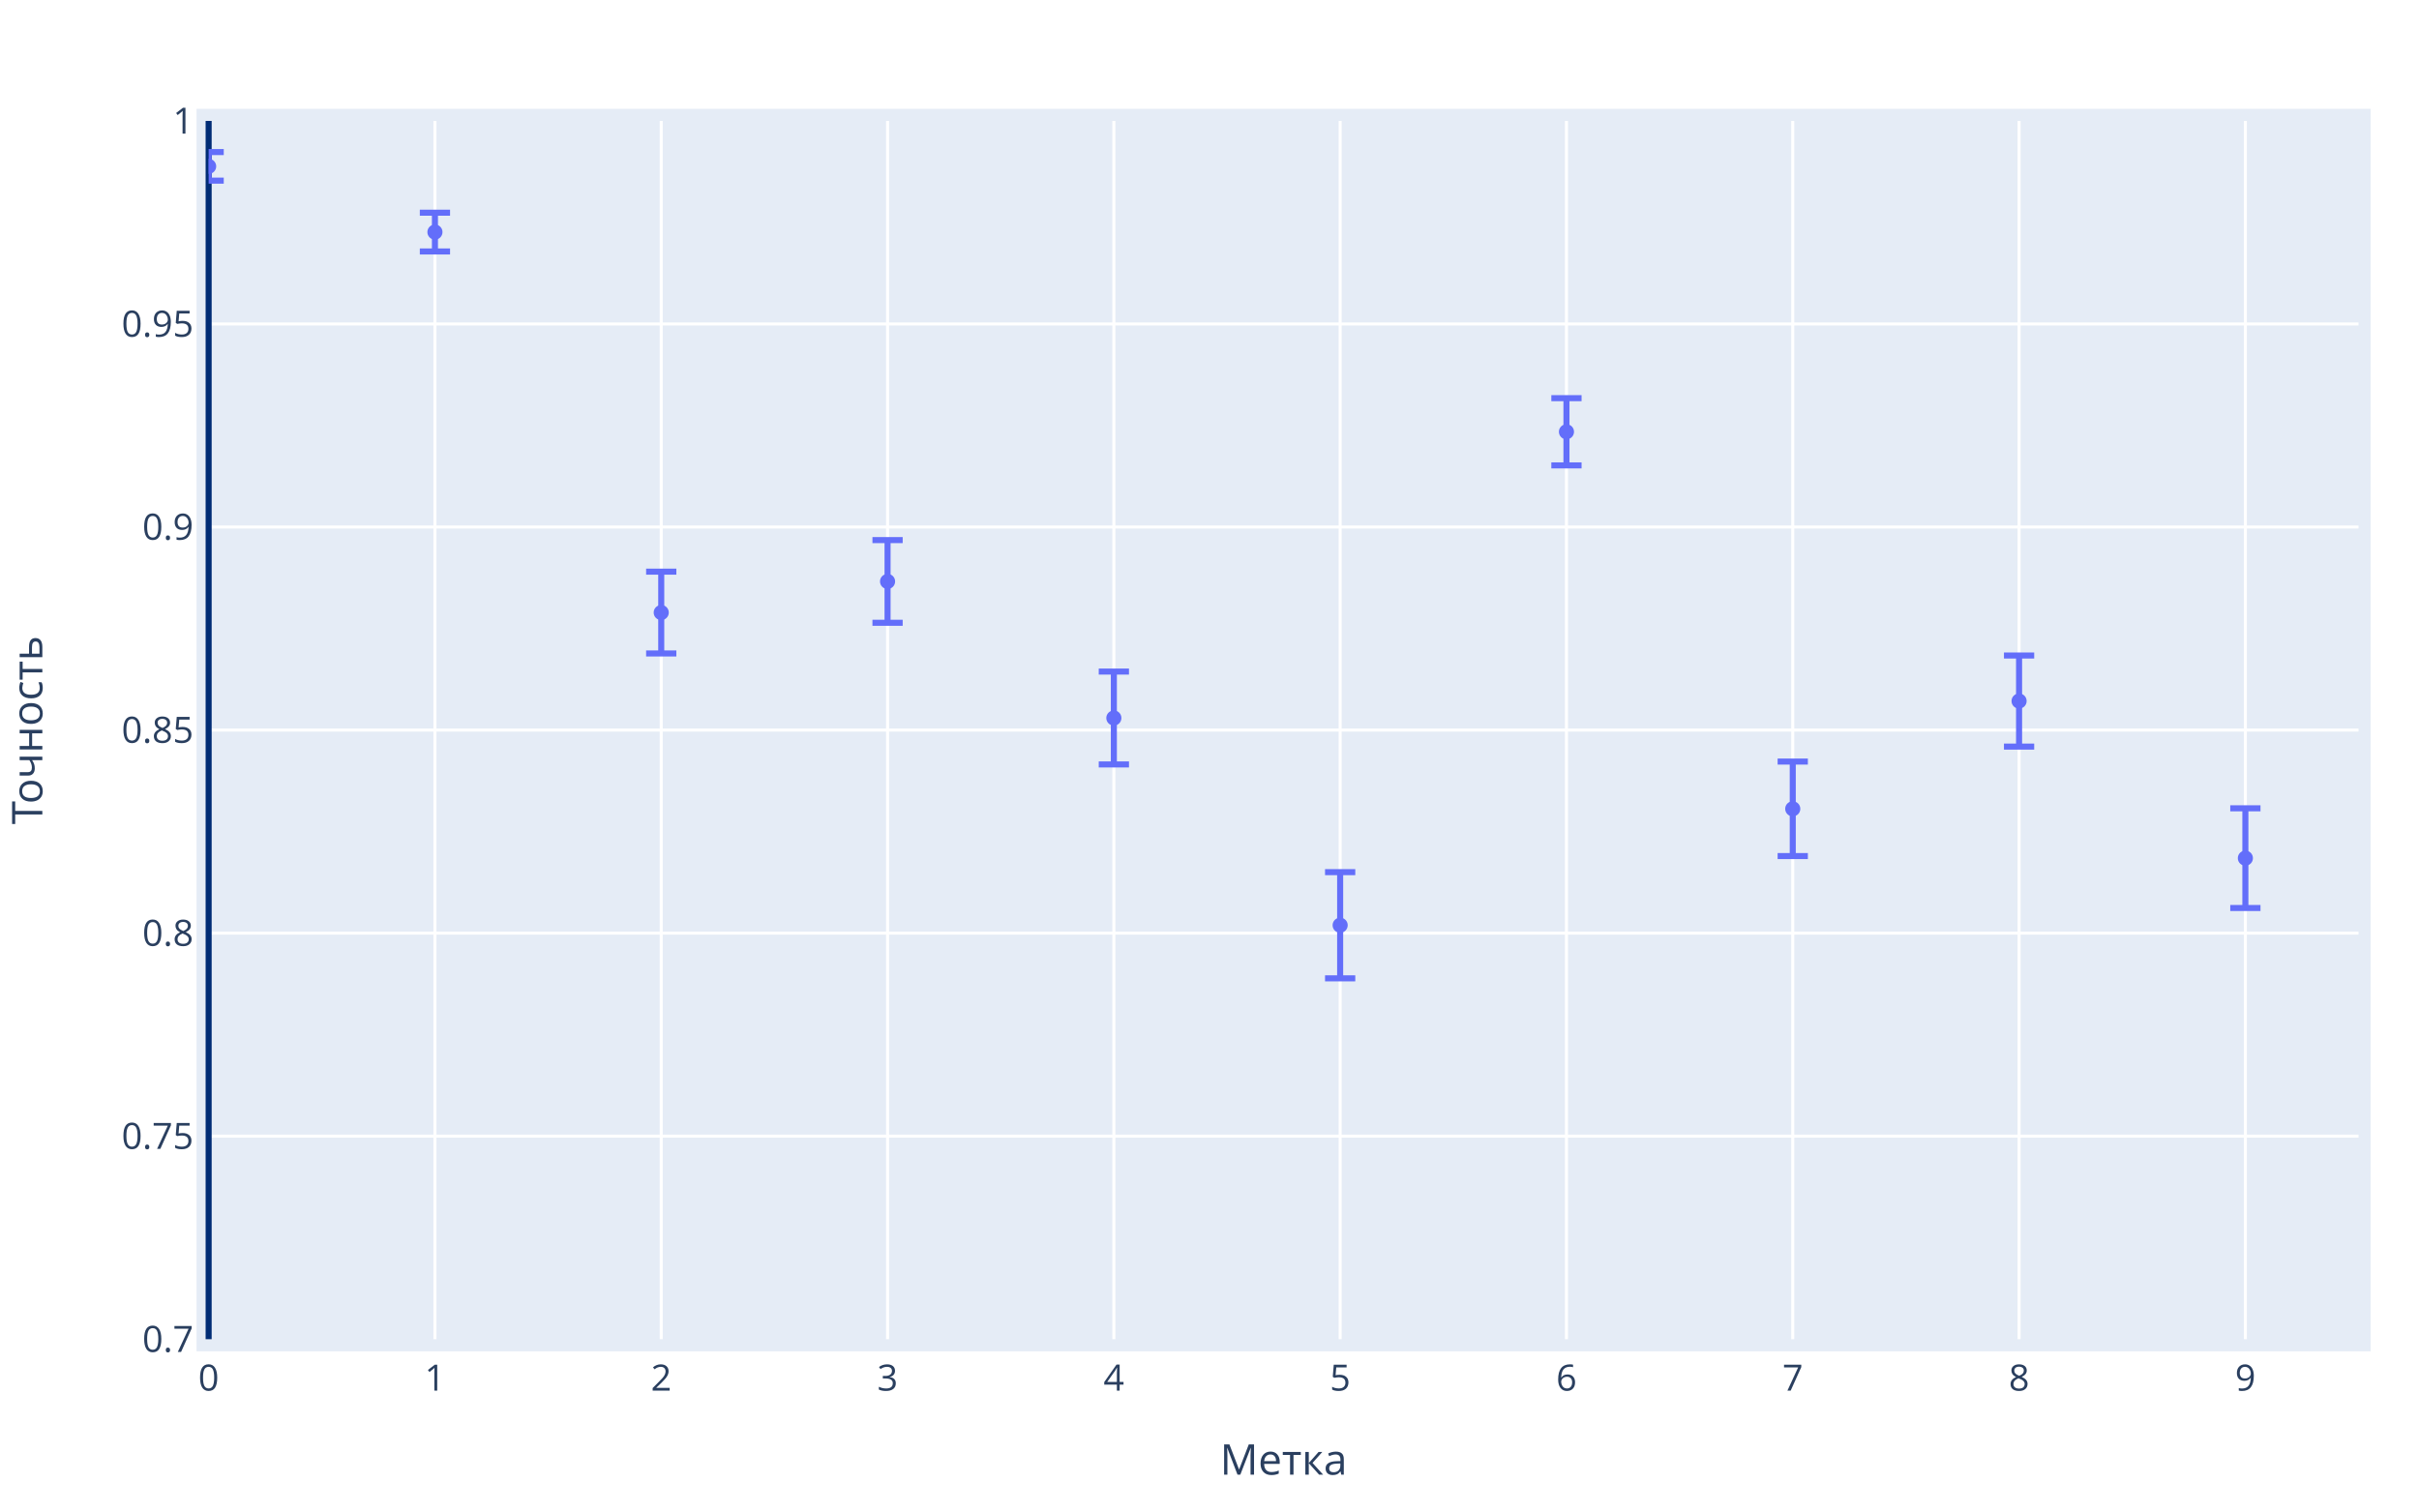
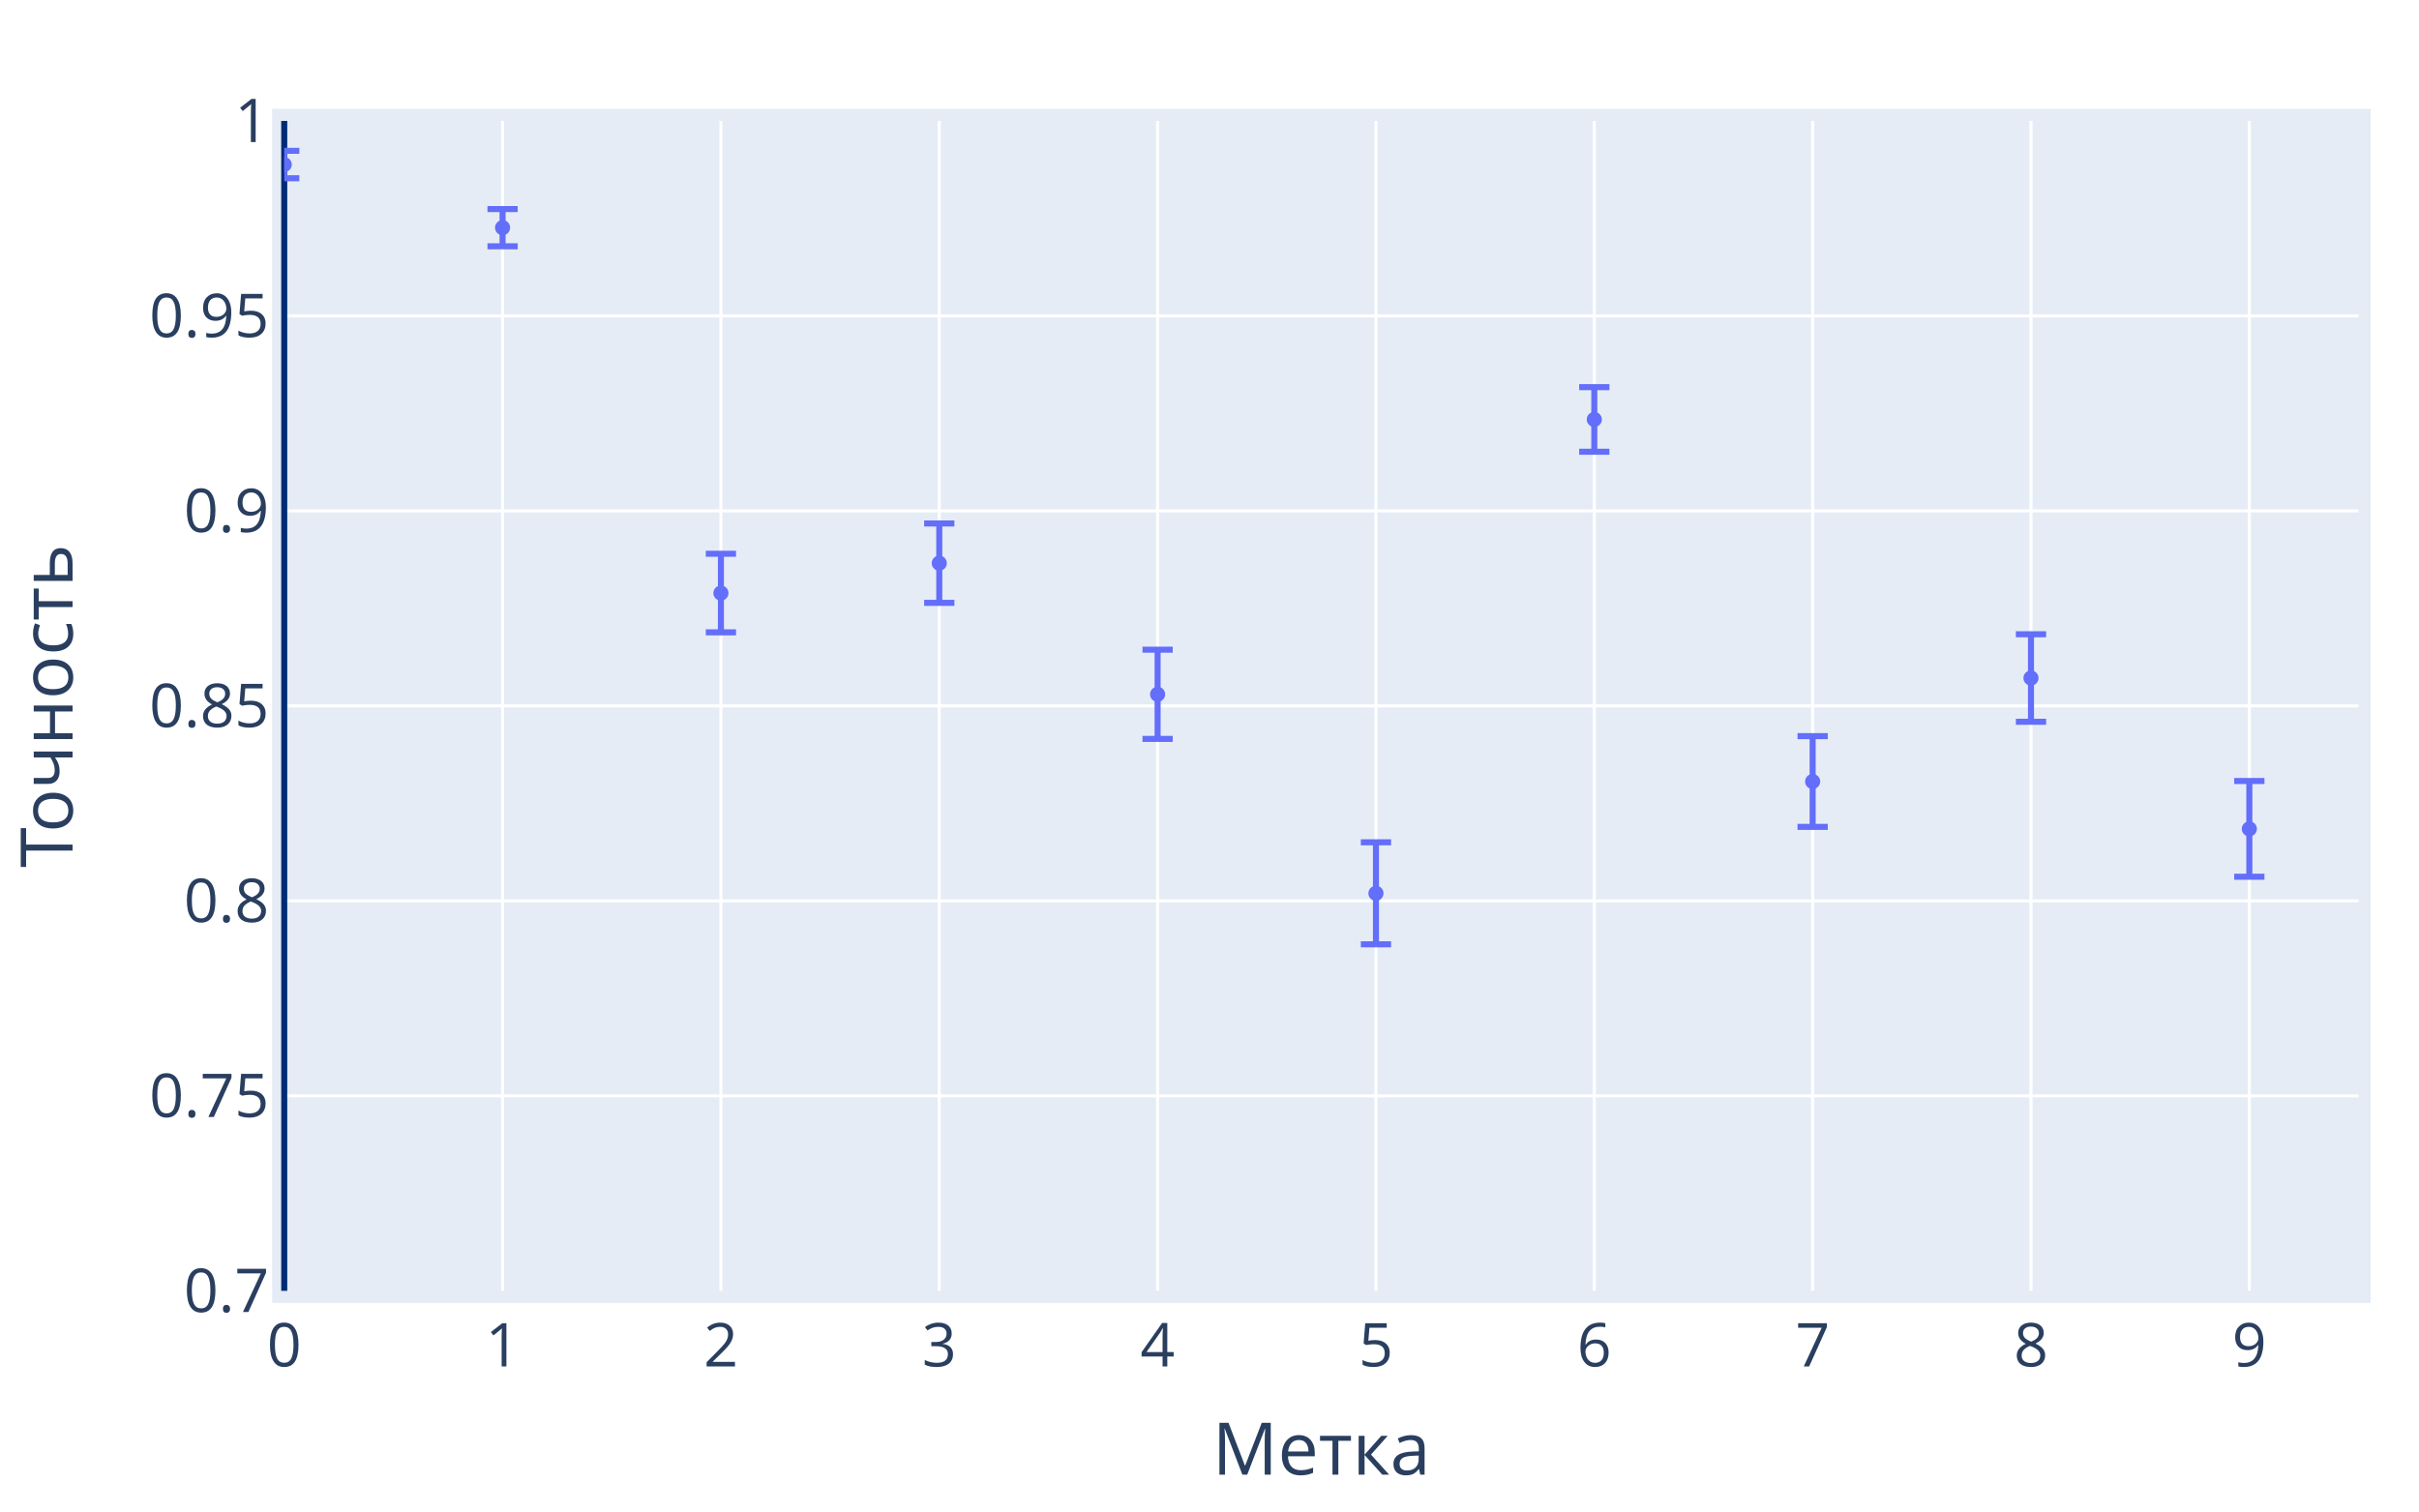
<svg xmlns="http://www.w3.org/2000/svg" class="main-svg" width="800" height="500" style="" viewBox="0 0 800 500">
  <rect x="0" y="0" width="800" height="500" style="fill: rgb(255, 255, 255); fill-opacity: 1;" />
-   <defs id="defs-a8307a">
+   <defs id="defs-45b083">
    <g class="clips">
-       <clipPath id="clipa8307axyplot" class="plotclip">
-         <rect width="711" height="403" />
-       </clipPath>
-       <clipPath class="axesclip" id="clipa8307ax">
-         <rect x="69" y="0" width="711" height="500" />
-       </clipPath>
-       <clipPath class="axesclip" id="clipa8307ay">
-         <rect x="0" y="40" width="800" height="403" />
-       </clipPath>
-       <clipPath class="axesclip" id="clipa8307axy">
-         <rect x="69" y="40" width="711" height="403" />
+       <clipPath id="clip45b083xyplot" class="plotclip">
+         <rect width="686" height="387" />
+       </clipPath>
+       <clipPath class="axesclip" id="clip45b083x">
+         <rect x="94" y="0" width="686" height="500" />
+       </clipPath>
+       <clipPath class="axesclip" id="clip45b083y">
+         <rect x="0" y="40" width="800" height="387" />
+       </clipPath>
+       <clipPath class="axesclip" id="clip45b083xy">
+         <rect x="94" y="40" width="686" height="387" />
      </clipPath>
    </g>
    <g class="gradients" />
  </defs>
  <g class="bglayer">
-     <rect class="bg" x="65" y="36" width="719" height="411" style="fill: rgb(229, 236, 246); fill-opacity: 1; stroke-width: 0;" />
+     <rect class="bg" x="90" y="36" width="694" height="395" style="fill: rgb(229, 236, 246); fill-opacity: 1; stroke-width: 0;" />
  </g>
  <g class="layer-below">
    <g class="imagelayer" />
    <g class="shapelayer" />
  </g>
  <g class="cartesianlayer">
    <g class="subplot xy">
      <g class="layer-subplot">
        <g class="shapelayer" />
        <g class="imagelayer" />
      </g>
      <g class="gridlayer">
        <g class="x">
-           <path class="xgrid crisp" transform="translate(143.84,0)" d="M0,40v403" style="stroke: rgb(255, 255, 255); stroke-opacity: 1; stroke-width: 1px;" />
-           <path class="xgrid crisp" transform="translate(218.68,0)" d="M0,40v403" style="stroke: rgb(255, 255, 255); stroke-opacity: 1; stroke-width: 1px;" />
-           <path class="xgrid crisp" transform="translate(293.53,0)" d="M0,40v403" style="stroke: rgb(255, 255, 255); stroke-opacity: 1; stroke-width: 1px;" />
-           <path class="xgrid crisp" transform="translate(368.37,0)" d="M0,40v403" style="stroke: rgb(255, 255, 255); stroke-opacity: 1; stroke-width: 1px;" />
-           <path class="xgrid crisp" transform="translate(443.21,0)" d="M0,40v403" style="stroke: rgb(255, 255, 255); stroke-opacity: 1; stroke-width: 1px;" />
-           <path class="xgrid crisp" transform="translate(518.05,0)" d="M0,40v403" style="stroke: rgb(255, 255, 255); stroke-opacity: 1; stroke-width: 1px;" />
-           <path class="xgrid crisp" transform="translate(592.89,0)" d="M0,40v403" style="stroke: rgb(255, 255, 255); stroke-opacity: 1; stroke-width: 1px;" />
-           <path class="xgrid crisp" transform="translate(667.74,0)" d="M0,40v403" style="stroke: rgb(255, 255, 255); stroke-opacity: 1; stroke-width: 1px;" />
-           <path class="xgrid crisp" transform="translate(742.58,0)" d="M0,40v403" style="stroke: rgb(255, 255, 255); stroke-opacity: 1; stroke-width: 1px;" />
+           <path class="xgrid crisp" transform="translate(166.21,0)" d="M0,40v387" style="stroke: rgb(255, 255, 255); stroke-opacity: 1; stroke-width: 1px;" />
+           <path class="xgrid crisp" transform="translate(238.42,0)" d="M0,40v387" style="stroke: rgb(255, 255, 255); stroke-opacity: 1; stroke-width: 1px;" />
+           <path class="xgrid crisp" transform="translate(310.63,0)" d="M0,40v387" style="stroke: rgb(255, 255, 255); stroke-opacity: 1; stroke-width: 1px;" />
+           <path class="xgrid crisp" transform="translate(382.84,0)" d="M0,40v387" style="stroke: rgb(255, 255, 255); stroke-opacity: 1; stroke-width: 1px;" />
+           <path class="xgrid crisp" transform="translate(455.05,0)" d="M0,40v387" style="stroke: rgb(255, 255, 255); stroke-opacity: 1; stroke-width: 1px;" />
+           <path class="xgrid crisp" transform="translate(527.26,0)" d="M0,40v387" style="stroke: rgb(255, 255, 255); stroke-opacity: 1; stroke-width: 1px;" />
+           <path class="xgrid crisp" transform="translate(599.47,0)" d="M0,40v387" style="stroke: rgb(255, 255, 255); stroke-opacity: 1; stroke-width: 1px;" />
+           <path class="xgrid crisp" transform="translate(671.68,0)" d="M0,40v387" style="stroke: rgb(255, 255, 255); stroke-opacity: 1; stroke-width: 1px;" />
+           <path class="xgrid crisp" transform="translate(743.89,0)" d="M0,40v387" style="stroke: rgb(255, 255, 255); stroke-opacity: 1; stroke-width: 1px;" />
        </g>
        <g class="y">
-           <path class="ygrid crisp" transform="translate(0,375.83)" d="M69,0h711" style="stroke: rgb(255, 255, 255); stroke-opacity: 1; stroke-width: 1px;" />
-           <path class="ygrid crisp" transform="translate(0,308.67)" d="M69,0h711" style="stroke: rgb(255, 255, 255); stroke-opacity: 1; stroke-width: 1px;" />
-           <path class="ygrid crisp" transform="translate(0,241.5)" d="M69,0h711" style="stroke: rgb(255, 255, 255); stroke-opacity: 1; stroke-width: 1px;" />
-           <path class="ygrid crisp" transform="translate(0,174.33)" d="M69,0h711" style="stroke: rgb(255, 255, 255); stroke-opacity: 1; stroke-width: 1px;" />
-           <path class="ygrid crisp" transform="translate(0,107.17)" d="M69,0h711" style="stroke: rgb(255, 255, 255); stroke-opacity: 1; stroke-width: 1px;" />
+           <path class="ygrid crisp" transform="translate(0,362.5)" d="M94,0h686" style="stroke: rgb(255, 255, 255); stroke-opacity: 1; stroke-width: 1px;" />
+           <path class="ygrid crisp" transform="translate(0,298)" d="M94,0h686" style="stroke: rgb(255, 255, 255); stroke-opacity: 1; stroke-width: 1px;" />
+           <path class="ygrid crisp" transform="translate(0,233.5)" d="M94,0h686" style="stroke: rgb(255, 255, 255); stroke-opacity: 1; stroke-width: 1px;" />
+           <path class="ygrid crisp" transform="translate(0,169)" d="M94,0h686" style="stroke: rgb(255, 255, 255); stroke-opacity: 1; stroke-width: 1px;" />
+           <path class="ygrid crisp" transform="translate(0,104.5)" d="M94,0h686" style="stroke: rgb(255, 255, 255); stroke-opacity: 1; stroke-width: 1px;" />
        </g>
      </g>
      <g class="zerolinelayer">
-         <path class="xzl zl crisp" transform="translate(69,0)" d="M0,40v403" style="stroke: rgb(0, 44, 117); stroke-opacity: 1; stroke-width: 2px;" />
+         <path class="xzl zl crisp" transform="translate(94,0)" d="M0,40v387" style="stroke: rgb(0, 44, 117); stroke-opacity: 1; stroke-width: 2px;" />
      </g>
      <path class="xlines-below" />
      <path class="ylines-below" />
      <g class="overlines-below" />
      <g class="xaxislayer-below" />
      <g class="yaxislayer-below" />
      <g class="overaxes-below" />
-       <g class="plot" transform="translate(69, 40)" clip-path="url('#clipa8307axyplot')">
+       <g class="plot" transform="translate(94, 40)" clip-path="url('#clip45b083xyplot')">
        <g class="scatterlayer mlayer">
-           <g class="trace scatter trace5c0f0429-aec7-40a0-bd5e-9dc88eed6f2e" style="stroke-miterlimit: 2; opacity: 1;">
+           <g class="trace scatter trace1825539d-3448-42b7-be8e-48bdc3f10777" style="stroke-miterlimit: 2; opacity: 1;">
            <g class="fills" />
            <g class="errorbars">
              <g class="errorbar" style="opacity: 1;">
-                 <path class="yerror" d="M-5,10.3h10m-5,0V19.75m-5,0h10" style="vector-effect: non-scaling-stroke; stroke-width: 2px; stroke: rgb(99, 110, 250); stroke-opacity: 1;" />
-               </g>
-               <g class="errorbar" style="opacity: 1;">
-                 <path class="yerror" d="M69.84,30.36h10m-5,0V43.18m-5,0h10" style="vector-effect: non-scaling-stroke; stroke-width: 2px; stroke: rgb(99, 110, 250); stroke-opacity: 1;" />
-               </g>
-               <g class="errorbar" style="opacity: 1;">
-                 <path class="yerror" d="M144.68,149.1h10m-5,0V176.16m-5,0h10" style="vector-effect: non-scaling-stroke; stroke-width: 2px; stroke: rgb(99, 110, 250); stroke-opacity: 1;" />
-               </g>
-               <g class="errorbar" style="opacity: 1;">
-                 <path class="yerror" d="M219.53,138.66h10m-5,0V166.01m-5,0h10" style="vector-effect: non-scaling-stroke; stroke-width: 2px; stroke: rgb(99, 110, 250); stroke-opacity: 1;" />
-               </g>
-               <g class="errorbar" style="opacity: 1;">
-                 <path class="yerror" d="M294.37,182.15h10m-5,0V212.87m-5,0h10" style="vector-effect: non-scaling-stroke; stroke-width: 2px; stroke: rgb(99, 110, 250); stroke-opacity: 1;" />
-               </g>
-               <g class="errorbar" style="opacity: 1;">
-                 <path class="yerror" d="M369.21,248.5h10m-5,0V283.63m-5,0h10" style="vector-effect: non-scaling-stroke; stroke-width: 2px; stroke: rgb(99, 110, 250); stroke-opacity: 1;" />
-               </g>
-               <g class="errorbar" style="opacity: 1;">
-                 <path class="yerror" d="M444.05,91.71h10m-5,0V113.95m-5,0h10" style="vector-effect: non-scaling-stroke; stroke-width: 2px; stroke: rgb(99, 110, 250); stroke-opacity: 1;" />
-               </g>
-               <g class="errorbar" style="opacity: 1;">
-                 <path class="yerror" d="M518.89,211.92h10m-5,0V243.18m-5,0h10" style="vector-effect: non-scaling-stroke; stroke-width: 2px; stroke: rgb(99, 110, 250); stroke-opacity: 1;" />
-               </g>
-               <g class="errorbar" style="opacity: 1;">
-                 <path class="yerror" d="M593.74,176.84h10m-5,0V206.97m-5,0h10" style="vector-effect: non-scaling-stroke; stroke-width: 2px; stroke: rgb(99, 110, 250); stroke-opacity: 1;" />
-               </g>
-               <g class="errorbar" style="opacity: 1;">
-                 <path class="yerror" d="M668.58,227.38h10m-5,0V260.36m-5,0h10" style="vector-effect: non-scaling-stroke; stroke-width: 2px; stroke: rgb(99, 110, 250); stroke-opacity: 1;" />
+                 <path class="yerror" d="M-5,9.89h10m-5,0V18.97m-5,0h10" style="vector-effect: non-scaling-stroke; stroke-width: 2px; stroke: rgb(99, 110, 250); stroke-opacity: 1;" />
+               </g>
+               <g class="errorbar" style="opacity: 1;">
+                 <path class="yerror" d="M67.21,29.16h10m-5,0V41.47m-5,0h10" style="vector-effect: non-scaling-stroke; stroke-width: 2px; stroke: rgb(99, 110, 250); stroke-opacity: 1;" />
+               </g>
+               <g class="errorbar" style="opacity: 1;">
+                 <path class="yerror" d="M139.42,143.18h10m-5,0V169.17m-5,0h10" style="vector-effect: non-scaling-stroke; stroke-width: 2px; stroke: rgb(99, 110, 250); stroke-opacity: 1;" />
+               </g>
+               <g class="errorbar" style="opacity: 1;">
+                 <path class="yerror" d="M211.63,133.16h10m-5,0V159.42m-5,0h10" style="vector-effect: non-scaling-stroke; stroke-width: 2px; stroke: rgb(99, 110, 250); stroke-opacity: 1;" />
+               </g>
+               <g class="errorbar" style="opacity: 1;">
+                 <path class="yerror" d="M283.84,174.91h10m-5,0V204.42m-5,0h10" style="vector-effect: non-scaling-stroke; stroke-width: 2px; stroke: rgb(99, 110, 250); stroke-opacity: 1;" />
+               </g>
+               <g class="errorbar" style="opacity: 1;">
+                 <path class="yerror" d="M356.05,238.63h10m-5,0V272.37m-5,0h10" style="vector-effect: non-scaling-stroke; stroke-width: 2px; stroke: rgb(99, 110, 250); stroke-opacity: 1;" />
+               </g>
+               <g class="errorbar" style="opacity: 1;">
+                 <path class="yerror" d="M428.26,88.07h10m-5,0V109.43m-5,0h10" style="vector-effect: non-scaling-stroke; stroke-width: 2px; stroke: rgb(99, 110, 250); stroke-opacity: 1;" />
+               </g>
+               <g class="errorbar" style="opacity: 1;">
+                 <path class="yerror" d="M500.47,203.51h10m-5,0V233.53m-5,0h10" style="vector-effect: non-scaling-stroke; stroke-width: 2px; stroke: rgb(99, 110, 250); stroke-opacity: 1;" />
+               </g>
+               <g class="errorbar" style="opacity: 1;">
+                 <path class="yerror" d="M572.68,169.81h10m-5,0V198.76m-5,0h10" style="vector-effect: non-scaling-stroke; stroke-width: 2px; stroke: rgb(99, 110, 250); stroke-opacity: 1;" />
+               </g>
+               <g class="errorbar" style="opacity: 1;">
+                 <path class="yerror" d="M644.89,218.35h10m-5,0V250.02m-5,0h10" style="vector-effect: non-scaling-stroke; stroke-width: 2px; stroke: rgb(99, 110, 250); stroke-opacity: 1;" />
              </g>
            </g>
            <g class="lines" />
            <g class="points">
-               <path class="point" transform="translate(0,15.03)" d="M2.5,0A2.5,2.5 0 1,1 0,-2.5A2.5,2.5 0 0,1 2.5,0Z" style="opacity: 1; stroke-width: 0px; fill: rgb(99, 110, 250); fill-opacity: 1;" />
-               <path class="point" transform="translate(74.84,36.77)" d="M2.5,0A2.5,2.5 0 1,1 0,-2.5A2.5,2.5 0 0,1 2.5,0Z" style="opacity: 1; stroke-width: 0px; fill: rgb(99, 110, 250); fill-opacity: 1;" />
-               <path class="point" transform="translate(149.68,162.63)" d="M2.5,0A2.5,2.5 0 1,1 0,-2.5A2.5,2.5 0 0,1 2.5,0Z" style="opacity: 1; stroke-width: 0px; fill: rgb(99, 110, 250); fill-opacity: 1;" />
-               <path class="point" transform="translate(224.53,152.34)" d="M2.5,0A2.5,2.5 0 1,1 0,-2.5A2.5,2.5 0 0,1 2.5,0Z" style="opacity: 1; stroke-width: 0px; fill: rgb(99, 110, 250); fill-opacity: 1;" />
-               <path class="point" transform="translate(299.37,197.51)" d="M2.5,0A2.5,2.5 0 1,1 0,-2.5A2.5,2.5 0 0,1 2.5,0Z" style="opacity: 1; stroke-width: 0px; fill: rgb(99, 110, 250); fill-opacity: 1;" />
-               <path class="point" transform="translate(374.21,266.06)" d="M2.5,0A2.5,2.5 0 1,1 0,-2.5A2.5,2.5 0 0,1 2.5,0Z" style="opacity: 1; stroke-width: 0px; fill: rgb(99, 110, 250); fill-opacity: 1;" />
-               <path class="point" transform="translate(449.05,102.83)" d="M2.5,0A2.5,2.5 0 1,1 0,-2.5A2.5,2.5 0 0,1 2.5,0Z" style="opacity: 1; stroke-width: 0px; fill: rgb(99, 110, 250); fill-opacity: 1;" />
-               <path class="point" transform="translate(523.89,227.55)" d="M2.5,0A2.5,2.5 0 1,1 0,-2.5A2.5,2.5 0 0,1 2.5,0Z" style="opacity: 1; stroke-width: 0px; fill: rgb(99, 110, 250); fill-opacity: 1;" />
-               <path class="point" transform="translate(598.74,191.9)" d="M2.5,0A2.5,2.5 0 1,1 0,-2.5A2.5,2.5 0 0,1 2.5,0Z" style="opacity: 1; stroke-width: 0px; fill: rgb(99, 110, 250); fill-opacity: 1;" />
-               <path class="point" transform="translate(673.58,243.87)" d="M2.5,0A2.5,2.5 0 1,1 0,-2.5A2.5,2.5 0 0,1 2.5,0Z" style="opacity: 1; stroke-width: 0px; fill: rgb(99, 110, 250); fill-opacity: 1;" />
+               <path class="point" transform="translate(0,14.43)" d="M2.5,0A2.5,2.5 0 1,1 0,-2.5A2.5,2.5 0 0,1 2.5,0Z" style="opacity: 1; stroke-width: 0px; fill: rgb(99, 110, 250); fill-opacity: 1;" />
+               <path class="point" transform="translate(72.21,35.31)" d="M2.5,0A2.5,2.5 0 1,1 0,-2.5A2.5,2.5 0 0,1 2.5,0Z" style="opacity: 1; stroke-width: 0px; fill: rgb(99, 110, 250); fill-opacity: 1;" />
+               <path class="point" transform="translate(144.42,156.18)" d="M2.5,0A2.5,2.5 0 1,1 0,-2.5A2.5,2.5 0 0,1 2.5,0Z" style="opacity: 1; stroke-width: 0px; fill: rgb(99, 110, 250); fill-opacity: 1;" />
+               <path class="point" transform="translate(216.63,146.29)" d="M2.5,0A2.5,2.5 0 1,1 0,-2.5A2.5,2.5 0 0,1 2.5,0Z" style="opacity: 1; stroke-width: 0px; fill: rgb(99, 110, 250); fill-opacity: 1;" />
+               <path class="point" transform="translate(288.84,189.67)" d="M2.5,0A2.5,2.5 0 1,1 0,-2.5A2.5,2.5 0 0,1 2.5,0Z" style="opacity: 1; stroke-width: 0px; fill: rgb(99, 110, 250); fill-opacity: 1;" />
+               <path class="point" transform="translate(361.05,255.5)" d="M2.5,0A2.5,2.5 0 1,1 0,-2.5A2.5,2.5 0 0,1 2.5,0Z" style="opacity: 1; stroke-width: 0px; fill: rgb(99, 110, 250); fill-opacity: 1;" />
+               <path class="point" transform="translate(433.26,98.75)" d="M2.5,0A2.5,2.5 0 1,1 0,-2.5A2.5,2.5 0 0,1 2.5,0Z" style="opacity: 1; stroke-width: 0px; fill: rgb(99, 110, 250); fill-opacity: 1;" />
+               <path class="point" transform="translate(505.47,218.52)" d="M2.5,0A2.5,2.5 0 1,1 0,-2.5A2.5,2.5 0 0,1 2.5,0Z" style="opacity: 1; stroke-width: 0px; fill: rgb(99, 110, 250); fill-opacity: 1;" />
+               <path class="point" transform="translate(577.68,184.29)" d="M2.5,0A2.5,2.5 0 1,1 0,-2.5A2.5,2.5 0 0,1 2.5,0Z" style="opacity: 1; stroke-width: 0px; fill: rgb(99, 110, 250); fill-opacity: 1;" />
+               <path class="point" transform="translate(649.89,234.19)" d="M2.5,0A2.5,2.5 0 1,1 0,-2.5A2.5,2.5 0 0,1 2.5,0Z" style="opacity: 1; stroke-width: 0px; fill: rgb(99, 110, 250); fill-opacity: 1;" />
            </g>
            <g class="text" />
          </g>
        </g>
      </g>
      <g class="overplot" />
      <path class="xlines-above crisp" d="M0,0" style="fill: none;" />
      <path class="ylines-above crisp" d="M0,0" style="fill: none;" />
      <g class="overlines-above" />
      <g class="xaxislayer-above">
        <g class="xtick">
-           <text text-anchor="middle" x="0" y="460" transform="translate(69,0)" style="font-family: 'Open Sans', verdana, arial, sans-serif; font-size: 12px; fill: rgb(42, 63, 95); fill-opacity: 1; white-space: pre;">0</text>
-         </g>
-         <g class="xtick">
-           <text text-anchor="middle" x="0" y="460" transform="translate(143.84,0)" style="font-family: 'Open Sans', verdana, arial, sans-serif; font-size: 12px; fill: rgb(42, 63, 95); fill-opacity: 1; white-space: pre;">1</text>
-         </g>
-         <g class="xtick">
-           <text text-anchor="middle" x="0" y="460" transform="translate(218.68,0)" style="font-family: 'Open Sans', verdana, arial, sans-serif; font-size: 12px; fill: rgb(42, 63, 95); fill-opacity: 1; white-space: pre;">2</text>
-         </g>
-         <g class="xtick">
-           <text text-anchor="middle" x="0" y="460" transform="translate(293.53,0)" style="font-family: 'Open Sans', verdana, arial, sans-serif; font-size: 12px; fill: rgb(42, 63, 95); fill-opacity: 1; white-space: pre;">3</text>
-         </g>
-         <g class="xtick">
-           <text text-anchor="middle" x="0" y="460" transform="translate(368.37,0)" style="font-family: 'Open Sans', verdana, arial, sans-serif; font-size: 12px; fill: rgb(42, 63, 95); fill-opacity: 1; white-space: pre;">4</text>
-         </g>
-         <g class="xtick">
-           <text text-anchor="middle" x="0" y="460" transform="translate(443.21,0)" style="font-family: 'Open Sans', verdana, arial, sans-serif; font-size: 12px; fill: rgb(42, 63, 95); fill-opacity: 1; white-space: pre;">5</text>
-         </g>
-         <g class="xtick">
-           <text text-anchor="middle" x="0" y="460" transform="translate(518.05,0)" style="font-family: 'Open Sans', verdana, arial, sans-serif; font-size: 12px; fill: rgb(42, 63, 95); fill-opacity: 1; white-space: pre;">6</text>
-         </g>
-         <g class="xtick">
-           <text text-anchor="middle" x="0" y="460" transform="translate(592.89,0)" style="font-family: 'Open Sans', verdana, arial, sans-serif; font-size: 12px; fill: rgb(42, 63, 95); fill-opacity: 1; white-space: pre;">7</text>
-         </g>
-         <g class="xtick">
-           <text text-anchor="middle" x="0" y="460" transform="translate(667.74,0)" style="font-family: 'Open Sans', verdana, arial, sans-serif; font-size: 12px; fill: rgb(42, 63, 95); fill-opacity: 1; white-space: pre;">8</text>
-         </g>
-         <g class="xtick">
-           <text text-anchor="middle" x="0" y="460" transform="translate(742.58,0)" style="font-family: 'Open Sans', verdana, arial, sans-serif; font-size: 12px; fill: rgb(42, 63, 95); fill-opacity: 1; white-space: pre;">9</text>
+           <text text-anchor="middle" x="0" y="452" transform="translate(94,0)" style="font-family: 'Open Sans', verdana, arial, sans-serif; font-size: 20px; fill: rgb(42, 63, 95); fill-opacity: 1; white-space: pre;">0</text>
+         </g>
+         <g class="xtick">
+           <text text-anchor="middle" x="0" y="452" transform="translate(166.21,0)" style="font-family: 'Open Sans', verdana, arial, sans-serif; font-size: 20px; fill: rgb(42, 63, 95); fill-opacity: 1; white-space: pre;">1</text>
+         </g>
+         <g class="xtick">
+           <text text-anchor="middle" x="0" y="452" transform="translate(238.42,0)" style="font-family: 'Open Sans', verdana, arial, sans-serif; font-size: 20px; fill: rgb(42, 63, 95); fill-opacity: 1; white-space: pre;">2</text>
+         </g>
+         <g class="xtick">
+           <text text-anchor="middle" x="0" y="452" transform="translate(310.63,0)" style="font-family: 'Open Sans', verdana, arial, sans-serif; font-size: 20px; fill: rgb(42, 63, 95); fill-opacity: 1; white-space: pre;">3</text>
+         </g>
+         <g class="xtick">
+           <text text-anchor="middle" x="0" y="452" transform="translate(382.84,0)" style="font-family: 'Open Sans', verdana, arial, sans-serif; font-size: 20px; fill: rgb(42, 63, 95); fill-opacity: 1; white-space: pre;">4</text>
+         </g>
+         <g class="xtick">
+           <text text-anchor="middle" x="0" y="452" transform="translate(455.05,0)" style="font-family: 'Open Sans', verdana, arial, sans-serif; font-size: 20px; fill: rgb(42, 63, 95); fill-opacity: 1; white-space: pre;">5</text>
+         </g>
+         <g class="xtick">
+           <text text-anchor="middle" x="0" y="452" transform="translate(527.26,0)" style="font-family: 'Open Sans', verdana, arial, sans-serif; font-size: 20px; fill: rgb(42, 63, 95); fill-opacity: 1; white-space: pre;">6</text>
+         </g>
+         <g class="xtick">
+           <text text-anchor="middle" x="0" y="452" transform="translate(599.47,0)" style="font-family: 'Open Sans', verdana, arial, sans-serif; font-size: 20px; fill: rgb(42, 63, 95); fill-opacity: 1; white-space: pre;">7</text>
+         </g>
+         <g class="xtick">
+           <text text-anchor="middle" x="0" y="452" transform="translate(671.68,0)" style="font-family: 'Open Sans', verdana, arial, sans-serif; font-size: 20px; fill: rgb(42, 63, 95); fill-opacity: 1; white-space: pre;">8</text>
+         </g>
+         <g class="xtick">
+           <text text-anchor="middle" x="0" y="452" transform="translate(743.89,0)" style="font-family: 'Open Sans', verdana, arial, sans-serif; font-size: 20px; fill: rgb(42, 63, 95); fill-opacity: 1; white-space: pre;">9</text>
        </g>
      </g>
      <g class="yaxislayer-above">
        <g class="ytick">
-           <text text-anchor="end" x="64" y="4.2" transform="translate(0,443)" style="font-family: 'Open Sans', verdana, arial, sans-serif; font-size: 12px; fill: rgb(42, 63, 95); fill-opacity: 1; white-space: pre;">0.7</text>
-         </g>
-         <g class="ytick">
-           <text text-anchor="end" x="64" y="4.2" transform="translate(0,375.83)" style="font-family: 'Open Sans', verdana, arial, sans-serif; font-size: 12px; fill: rgb(42, 63, 95); fill-opacity: 1; white-space: pre;">0.75</text>
-         </g>
-         <g class="ytick">
-           <text text-anchor="end" x="64" y="4.2" transform="translate(0,308.67)" style="font-family: 'Open Sans', verdana, arial, sans-serif; font-size: 12px; fill: rgb(42, 63, 95); fill-opacity: 1; white-space: pre;">0.8</text>
-         </g>
-         <g class="ytick">
-           <text text-anchor="end" x="64" y="4.2" transform="translate(0,241.5)" style="font-family: 'Open Sans', verdana, arial, sans-serif; font-size: 12px; fill: rgb(42, 63, 95); fill-opacity: 1; white-space: pre;">0.85</text>
-         </g>
-         <g class="ytick">
-           <text text-anchor="end" x="64" y="4.2" transform="translate(0,174.33)" style="font-family: 'Open Sans', verdana, arial, sans-serif; font-size: 12px; fill: rgb(42, 63, 95); fill-opacity: 1; white-space: pre;">0.9</text>
-         </g>
-         <g class="ytick">
-           <text text-anchor="end" x="64" y="4.2" transform="translate(0,107.17)" style="font-family: 'Open Sans', verdana, arial, sans-serif; font-size: 12px; fill: rgb(42, 63, 95); fill-opacity: 1; white-space: pre;">0.95</text>
-         </g>
-         <g class="ytick">
-           <text text-anchor="end" x="64" y="4.2" transform="translate(0,40)" style="font-family: 'Open Sans', verdana, arial, sans-serif; font-size: 12px; fill: rgb(42, 63, 95); fill-opacity: 1; white-space: pre;">1</text>
+           <text text-anchor="end" x="89" y="7" transform="translate(0,427)" style="font-family: 'Open Sans', verdana, arial, sans-serif; font-size: 20px; fill: rgb(42, 63, 95); fill-opacity: 1; white-space: pre;">0.7</text>
+         </g>
+         <g class="ytick">
+           <text text-anchor="end" x="89" y="7" transform="translate(0,362.5)" style="font-family: 'Open Sans', verdana, arial, sans-serif; font-size: 20px; fill: rgb(42, 63, 95); fill-opacity: 1; white-space: pre;">0.75</text>
+         </g>
+         <g class="ytick">
+           <text text-anchor="end" x="89" y="7" transform="translate(0,298)" style="font-family: 'Open Sans', verdana, arial, sans-serif; font-size: 20px; fill: rgb(42, 63, 95); fill-opacity: 1; white-space: pre;">0.8</text>
+         </g>
+         <g class="ytick">
+           <text text-anchor="end" x="89" y="7" transform="translate(0,233.5)" style="font-family: 'Open Sans', verdana, arial, sans-serif; font-size: 20px; fill: rgb(42, 63, 95); fill-opacity: 1; white-space: pre;">0.85</text>
+         </g>
+         <g class="ytick">
+           <text text-anchor="end" x="89" y="7" transform="translate(0,169)" style="font-family: 'Open Sans', verdana, arial, sans-serif; font-size: 20px; fill: rgb(42, 63, 95); fill-opacity: 1; white-space: pre;">0.9</text>
+         </g>
+         <g class="ytick">
+           <text text-anchor="end" x="89" y="7" transform="translate(0,104.5)" style="font-family: 'Open Sans', verdana, arial, sans-serif; font-size: 20px; fill: rgb(42, 63, 95); fill-opacity: 1; white-space: pre;">0.95</text>
+         </g>
+         <g class="ytick">
+           <text text-anchor="end" x="89" y="7" transform="translate(0,40)" style="font-family: 'Open Sans', verdana, arial, sans-serif; font-size: 20px; fill: rgb(42, 63, 95); fill-opacity: 1; white-space: pre;">1</text>
        </g>
      </g>
      <g class="overaxes-above" />
    </g>
  </g>
  <g class="polarlayer" />
  <g class="ternarylayer" />
  <g class="geolayer" />
  <g class="funnelarealayer" />
  <g class="pielayer" />
  <g class="treemaplayer" />
  <g class="sunburstlayer" />
  <g class="glimages" />
-   <defs id="topdefs-a8307a">
+   <defs id="topdefs-45b083">
    <g class="clips" />
  </defs>
  <g class="layer-above">
    <g class="imagelayer" />
    <g class="shapelayer" />
  </g>
  <g class="infolayer">
    <g class="g-gtitle" />
    <g class="g-xtitle">
-       <text class="xtitle" x="424.5" y="487.8" text-anchor="middle" style="font-family: 'Open Sans', verdana, arial, sans-serif; font-size: 14px; fill: rgb(42, 63, 95); opacity: 1; font-weight: normal; white-space: pre;">Метка</text>
-     </g>
-     <g class="g-ytitle" transform="translate(2.06543,0)">
-       <text class="ytitle" transform="rotate(-90,11.93438,241.5)" x="11.934" y="241.5" text-anchor="middle" style="font-family: 'Open Sans', verdana, arial, sans-serif; font-size: 14px; fill: rgb(42, 63, 95); opacity: 1; font-weight: normal; white-space: pre;">Точность</text>
+       <text class="xtitle" x="437" y="487.8" text-anchor="middle" style="font-family: 'Open Sans', verdana, arial, sans-serif; font-size: 24px; fill: rgb(42, 63, 95); opacity: 1; font-weight: normal; white-space: pre;">Метка</text>
+     </g>
+     <g class="g-ytitle" transform="translate(12.22168,0)">
+       <text class="ytitle" transform="rotate(-90,11.77813,233.5)" x="11.778" y="233.5" text-anchor="middle" style="font-family: 'Open Sans', verdana, arial, sans-serif; font-size: 24px; fill: rgb(42, 63, 95); opacity: 1; font-weight: normal; white-space: pre;">Точность</text>
    </g>
  </g>
</svg>
